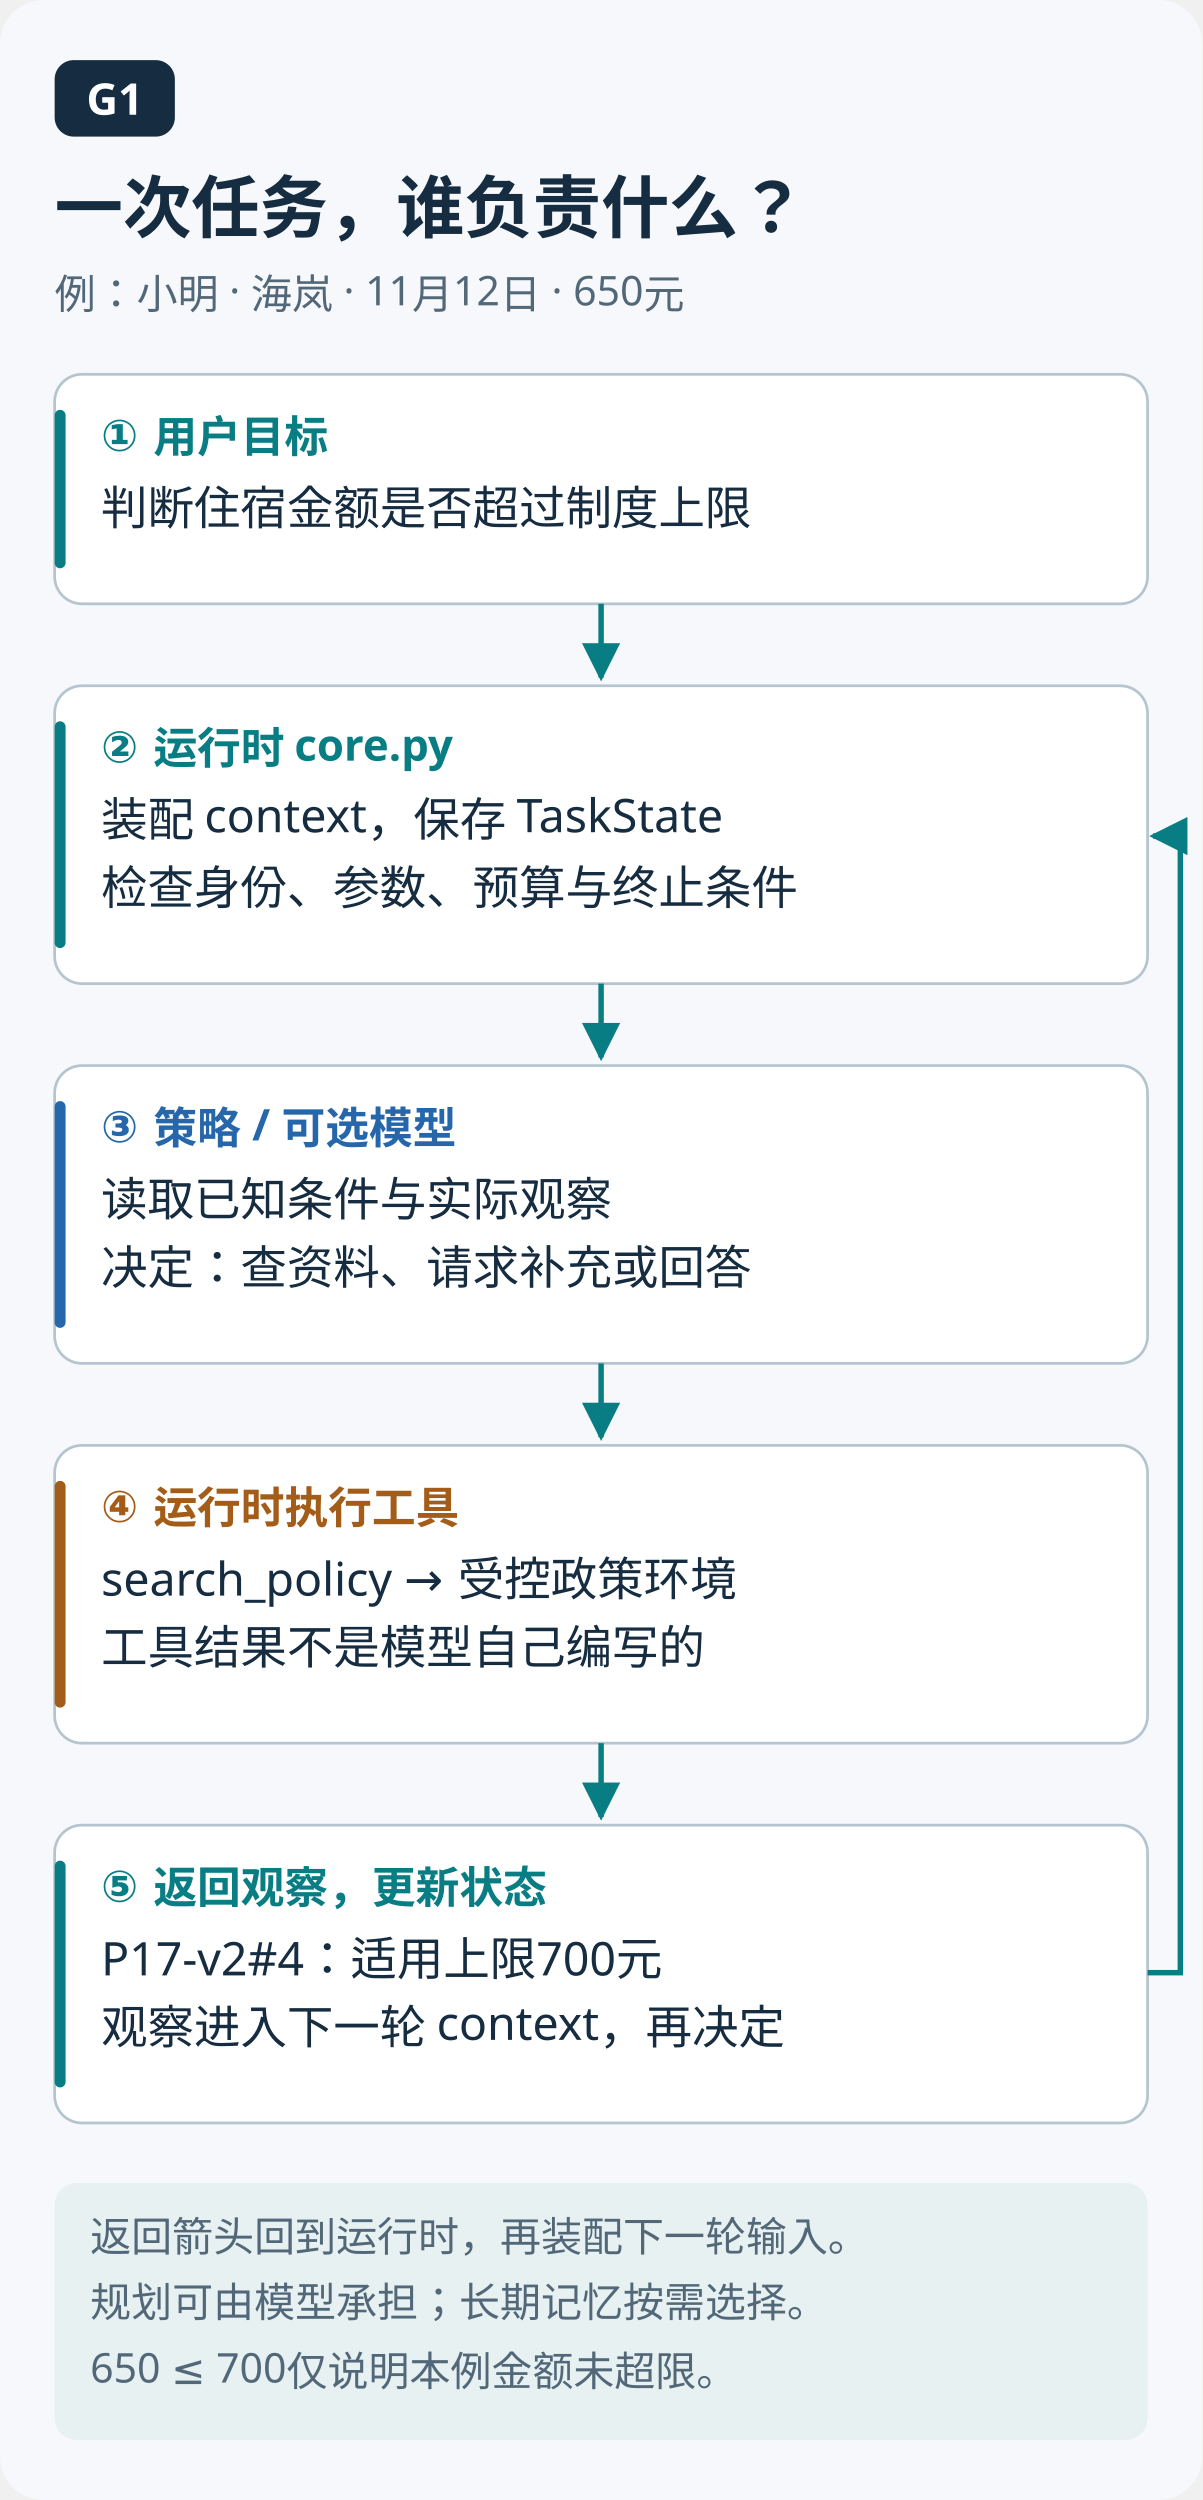
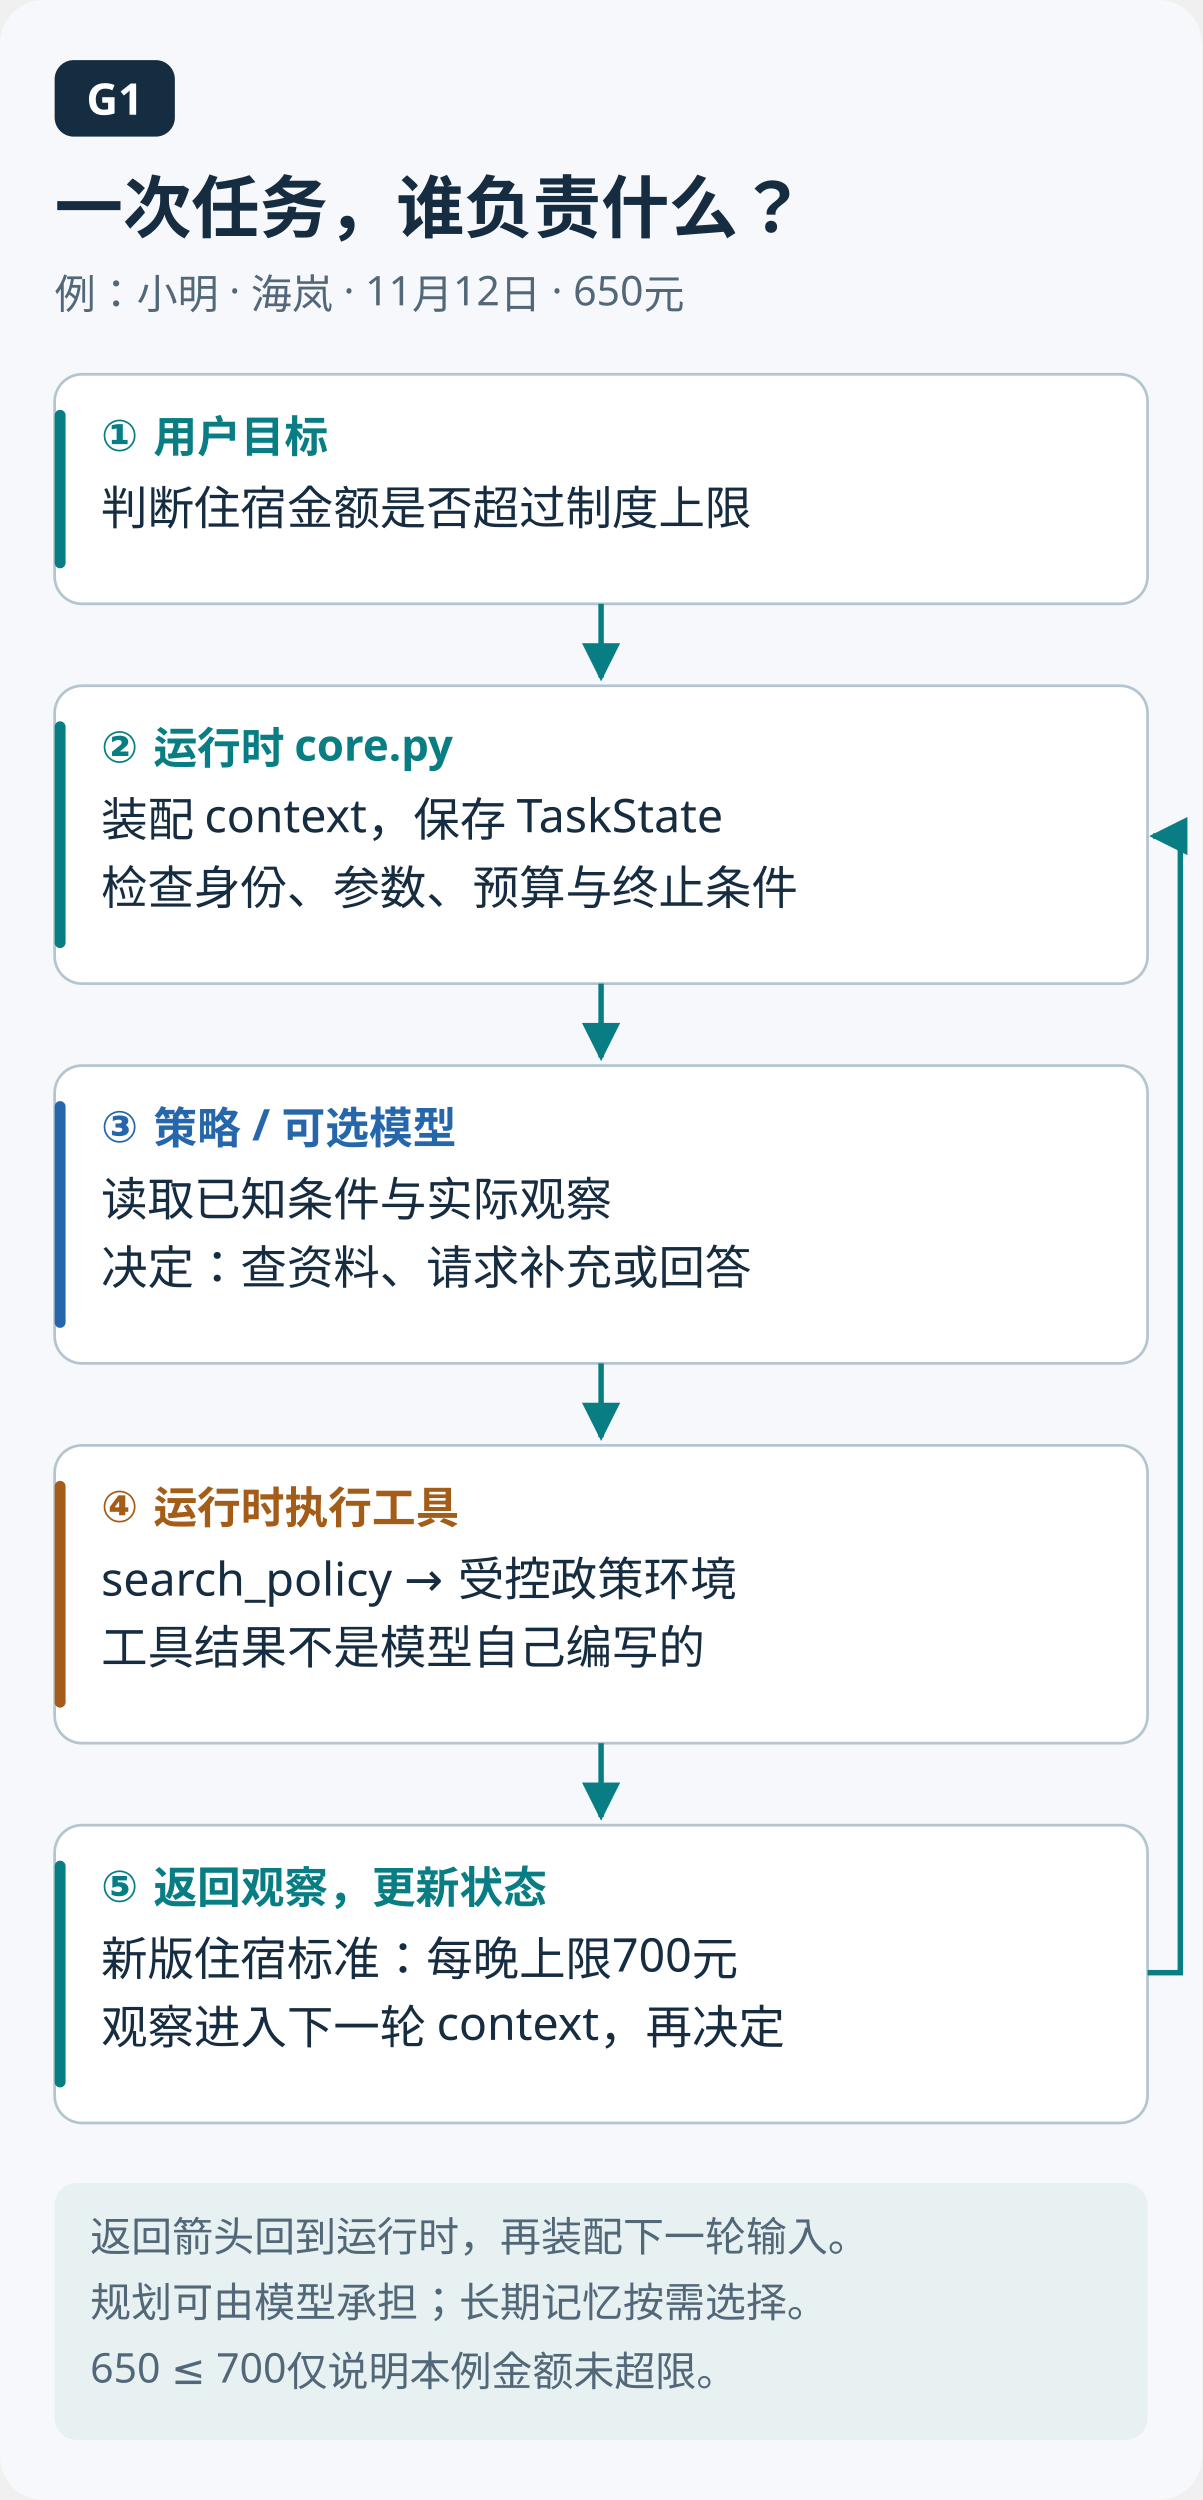
<svg xmlns="http://www.w3.org/2000/svg" id="G1" width="440" height="915" viewBox="0 0 440 915" role="img" aria-labelledby="G1-title G1-desc">
  <defs>
    <marker id="G1-arrow" viewBox="0 0 10 10" refX="9" refY="5" markerWidth="7" markerHeight="7" orient="auto-start-reverse">
      <path d="M 0 0 L 10 5 L 0 10 z" fill="#087e84" />
    </marker>
  </defs>
  <style>text{font-family:"PingFang SC","Microsoft YaHei",sans-serif;fill:#162c40}.small{font-size:15px;fill:#526879}.body{font-size:17px}.label{font-size:16px;font-weight:600}.title{font-size:25px;font-weight:700}.mono{font-family:ui-monospace,SFMono-Regular,Consolas,monospace;font-size:15px}.line{fill:none;stroke:#087e84;stroke-width:2;marker-end:url(#G1-arrow)}.rule{stroke:#b5c5d0;stroke-width:1}</style>
  <rect width="440" height="915" rx="16" fill="#f6f8fb" />
  <rect x="20" y="22" width="44" height="28" rx="7" fill="#162c40" />
  <text x="42" y="42" text-anchor="middle" style="fill:white;font-size:16px;font-weight:700">G1</text>
  <text x="20" y="85" class="title">一次任务，谁负责什么？</text>
  <text x="20" y="113" class="small">例：小明 · 海岚 · 11月12日 · 650元</text>
  <rect x="20" y="137" width="400" height="84" rx="10" fill="white" stroke="#b5c5d0" />
  <rect x="20" y="150" width="4" height="58" rx="2" fill="#087e84" />
  <text x="37" y="165" class="label" style="fill:#087e84">① 用户目标</text>
  <text x="37" y="192" class="body">判断住宿金额是否超过制度上限</text>
  <path class="line" d="M220 221 V248" />
  <rect x="20" y="251" width="400" height="109" rx="10" fill="white" stroke="#b5c5d0" />
  <rect x="20" y="264" width="4" height="83" rx="2" fill="#087e84" />
  <text x="37" y="279" class="label" style="fill:#087e84">② 运行时 core.py</text>
  <text x="37" y="306" class="body">装配 context，保存 TaskState</text>
  <text x="37" y="331" class="body">检查身份、参数、预算与终止条件</text>
  <path class="line" d="M220 360 V387" />
  <rect x="20" y="390" width="400" height="109" rx="10" fill="white" stroke="#b5c5d0" />
  <rect x="20" y="403" width="4" height="83" rx="2" fill="#2667ac" />
  <text x="37" y="418" class="label" style="fill:#2667ac">③ 策略 / 可选模型</text>
  <text x="37" y="445" class="body">读取已知条件与实际观察</text>
  <text x="37" y="470" class="body">决定：查资料、请求补充或回答</text>
  <path class="line" d="M220 499 V526" />
  <rect x="20" y="529" width="400" height="109" rx="10" fill="white" stroke="#b5c5d0" />
  <rect x="20" y="542" width="4" height="83" rx="2" fill="#a35d18" />
  <text x="37" y="557" class="label" style="fill:#a35d18">④ 运行时执行工具</text>
  <text x="37" y="584" class="body">search_policy → 受控政策环境</text>
  <text x="37" y="609" class="body">工具结果不是模型自己编写的</text>
  <path class="line" d="M220 638 V665" />
  <rect x="20" y="668" width="400" height="109" rx="10" fill="white" stroke="#b5c5d0" />
  <rect x="20" y="681" width="4" height="83" rx="2" fill="#087e84" />
  <text x="37" y="696" class="label" style="fill:#087e84">⑤ 返回观察，更新状态</text>
-   <text x="37" y="723" class="body">P17-v2#4：适用上限700元</text>
+   <text x="37" y="723" class="body">新版住宿标准：每晚上限700元</text>
  <text x="37" y="748" class="body">观察进入下一轮 context，再决定</text>
  <path class="line" d="M420 722 H432 V306 H422" />
  <rect x="20" y="799" width="400" height="94" rx="8" fill="#e7f1f2" />
  <text x="33" y="824" class="small">返回箭头回到运行时，再装配下一轮输入。</text>
  <text x="33" y="848" class="small">规划可由模型承担；长期记忆按需选择。</text>
  <text x="33" y="872" class="small">650 ≤ 700仅说明本例金额未超限。</text>
</svg>
